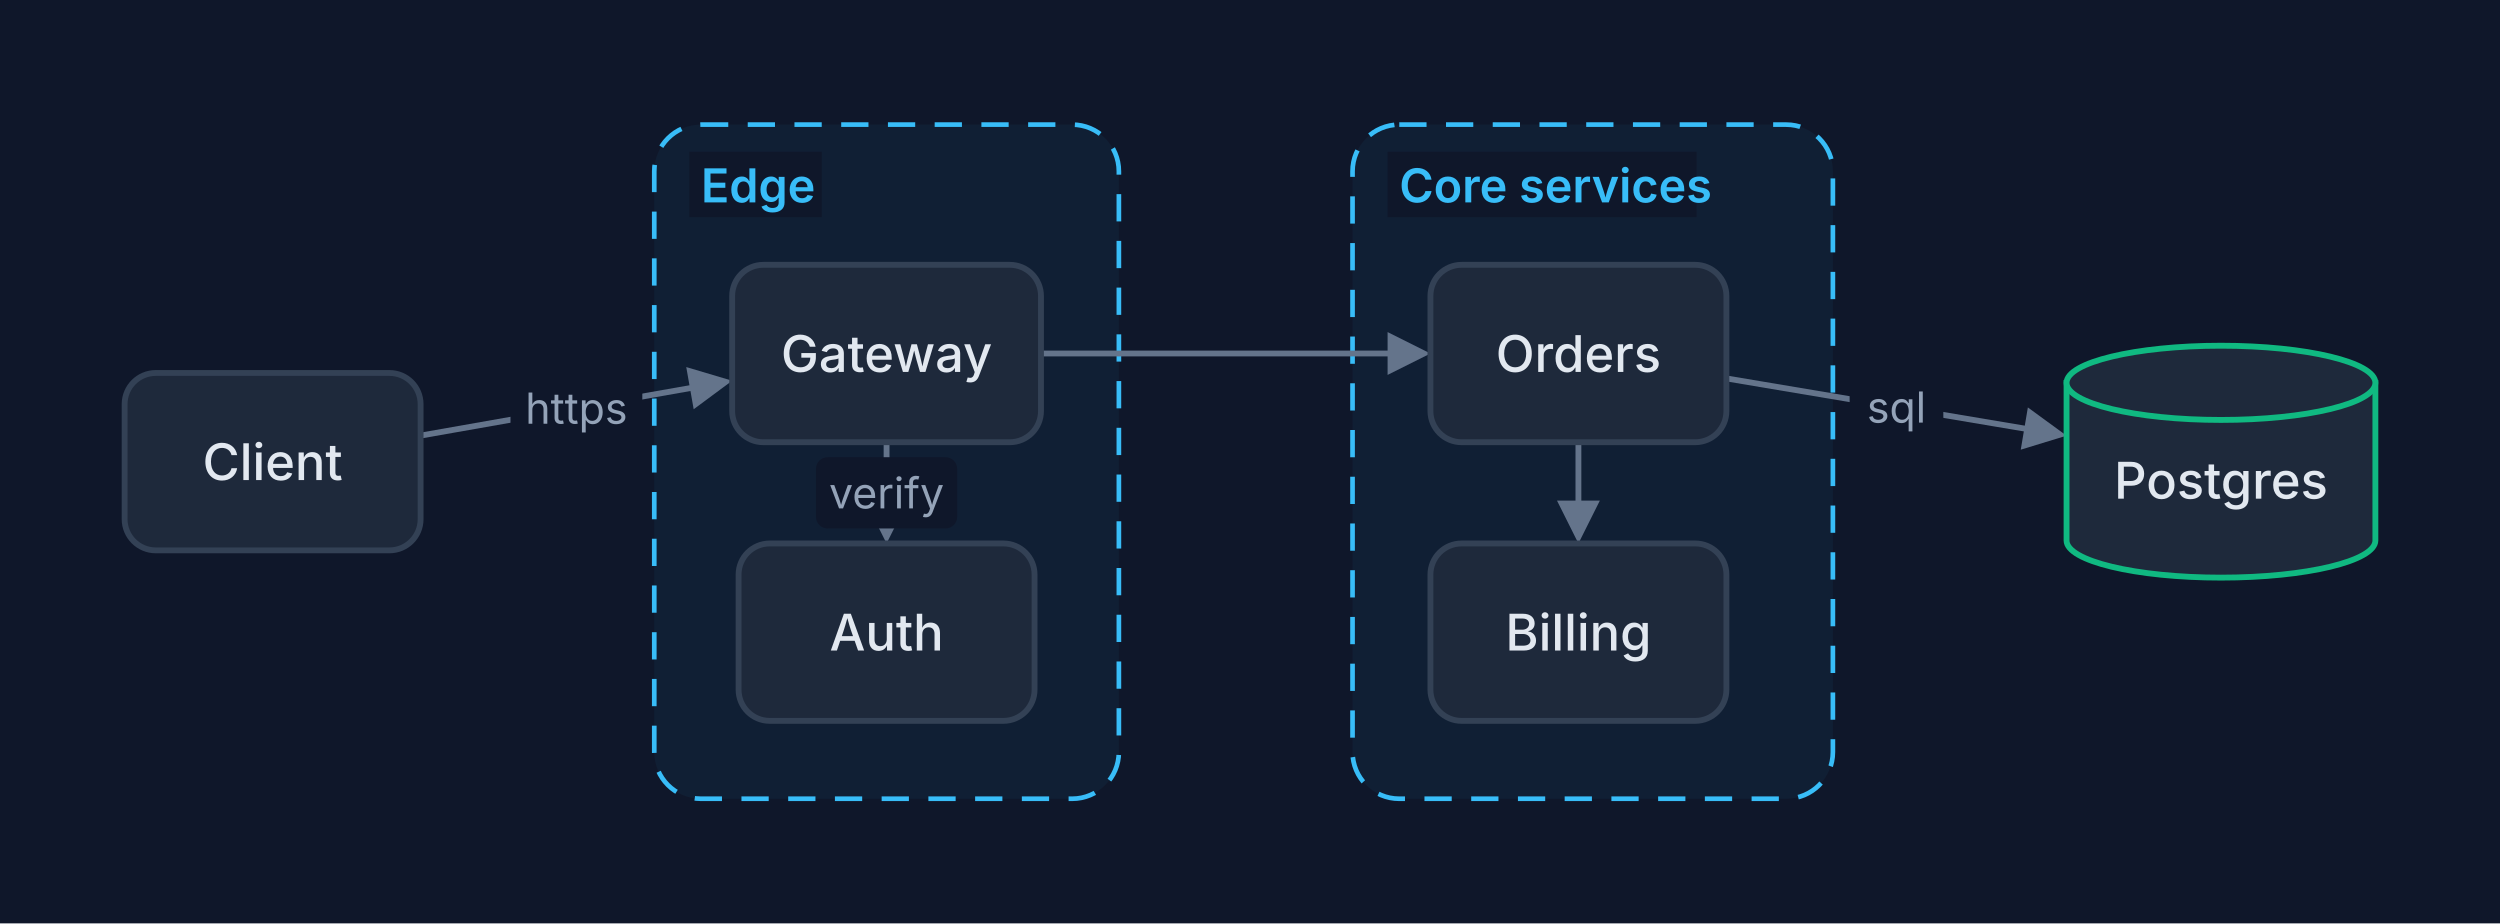
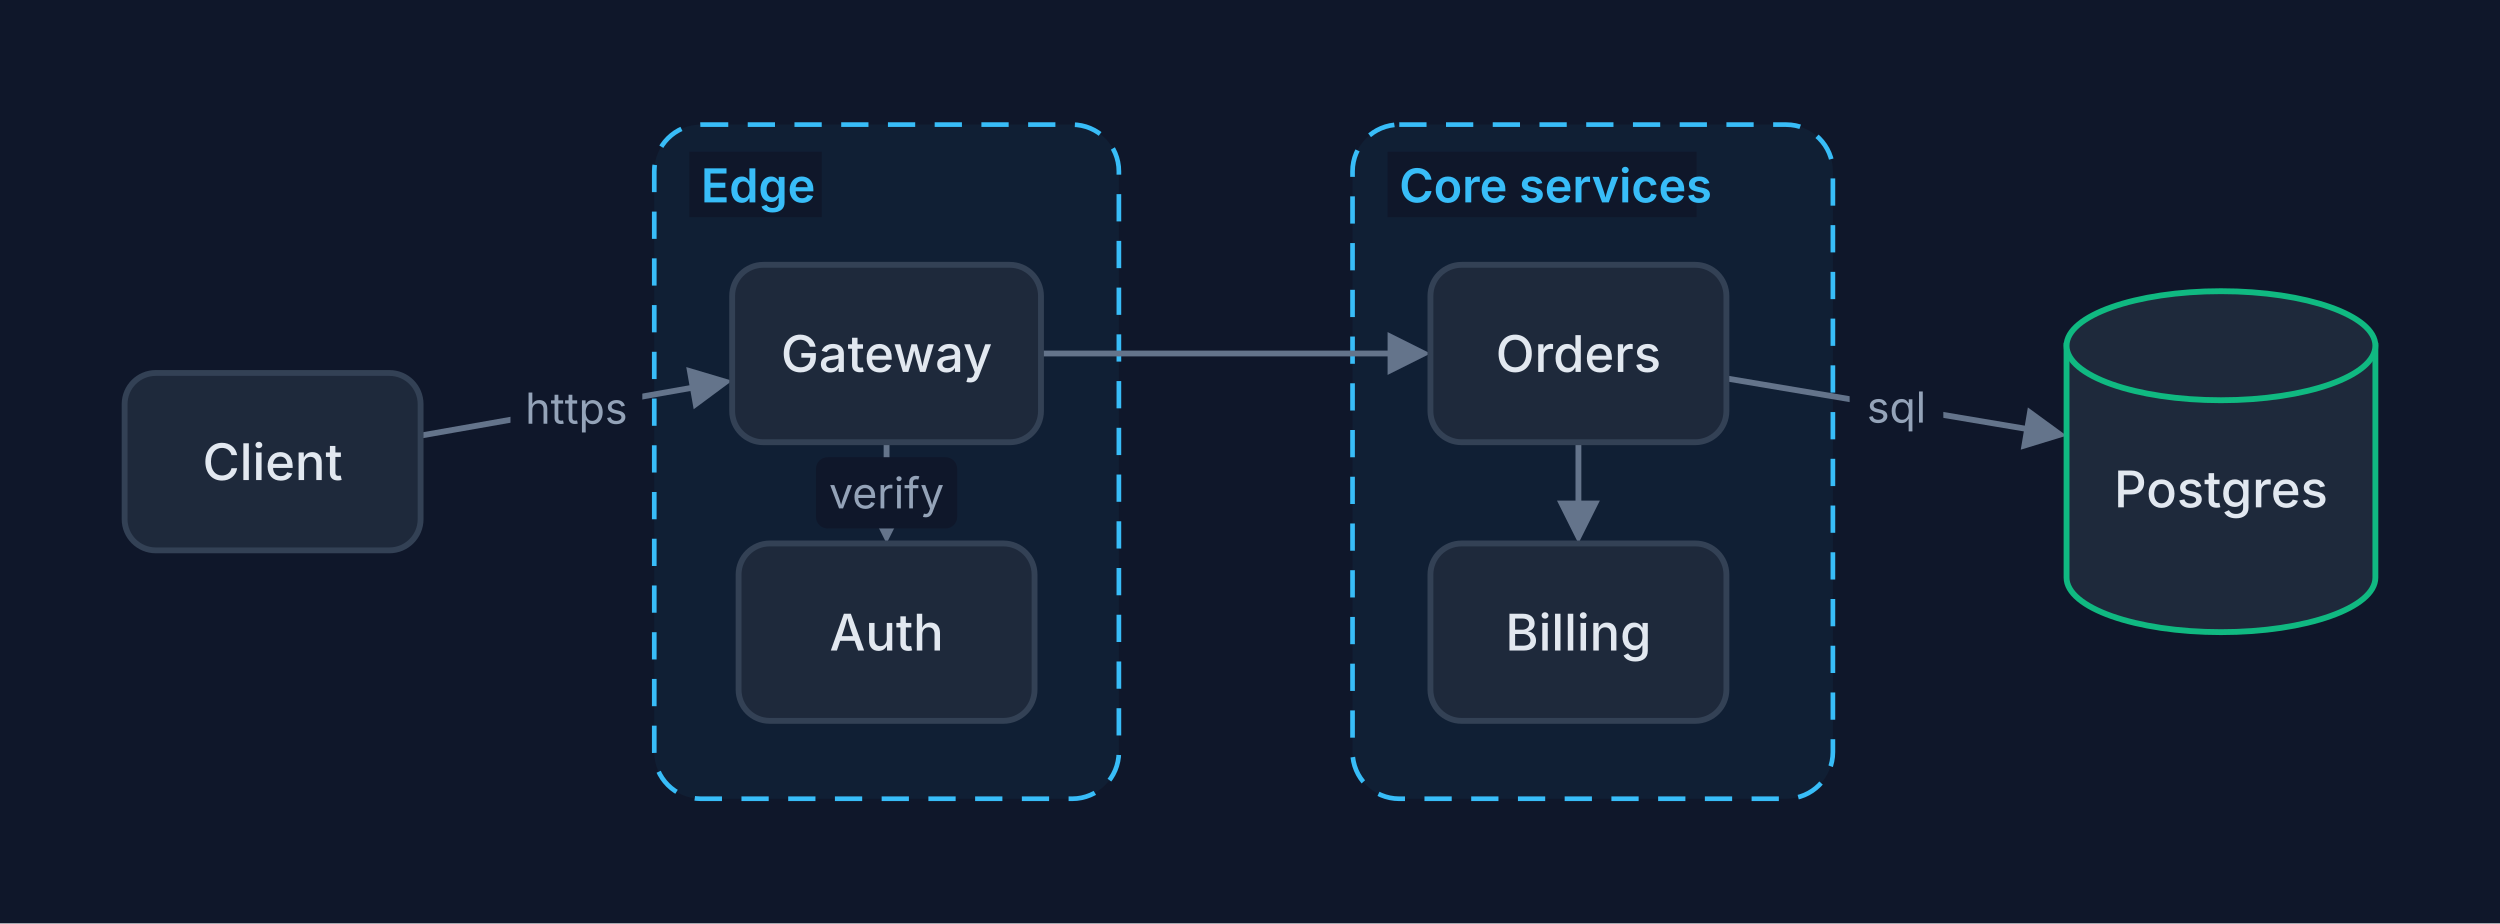
<svg xmlns="http://www.w3.org/2000/svg" width="641.94" height="237.1" viewBox="0 0 641.94 237.1">
  <defs>
    <marker id="h-solid-_64748b" markerUnits="userSpaceOnUse" markerWidth="13" markerHeight="11" viewBox="-12 0 13 11" refX="0" refY="5.5" orient="auto-start-reverse">
      <path d="M-11,0 L0,5.5 L-11,11 z" fill="#64748b" />
    </marker>
  </defs>
  <rect x="0" y="0" width="641.94" height="237.1" fill="#0f172a" />
  <g transform="translate(32,95.77)">
    <rect x="136" y="-63.77" width="119.3" height="173.1" rx="12" fill="#38bdf8" fill-opacity="0.05" stroke="#38bdf8" stroke-width="1.2" stroke-dasharray="7 5" />
    <rect x="145" y="-56.81" width="34.02" height="16.8" fill="#0f172a" />
    <text x="148" y="-48.17" text-anchor="start" dominant-baseline="central" font-family="Inter, ui-sans-serif, system-ui, sans-serif" font-size="12" font-weight="600" fill="#38bdf8">Edge</text>
    <rect x="315.3" y="-63.77" width="123.34" height="173.1" rx="12" fill="#38bdf8" fill-opacity="0.05" stroke="#38bdf8" stroke-width="1.2" stroke-dasharray="7 5" />
    <rect x="324.3" y="-56.81" width="79.34" height="16.8" fill="#0f172a" />
    <text x="327.3" y="-48.17" text-anchor="start" dominant-baseline="central" font-family="Inter, ui-sans-serif, system-ui, sans-serif" font-size="12" font-weight="600" fill="#38bdf8">Core services</text>
    <polyline points="76,16.08 156,1.99" fill="none" stroke="none" marker-end="url(#h-solid-_64748b)" />
    <polyline points="76,16.08 146.64,3.63" fill="none" stroke="#64748b" stroke-width="1.5" stroke-linejoin="round" stroke-linecap="butt" />
    <polyline points="195.65,17.78 195.65,43.78" fill="none" stroke="none" marker-end="url(#h-solid-_64748b)" />
    <polyline points="195.65,17.78 195.65,34.28" fill="none" stroke="#64748b" stroke-width="1.5" stroke-linejoin="round" stroke-linecap="butt" />
    <polyline points="235.3,-5 335.3,-5" fill="none" stroke="none" marker-end="url(#h-solid-_64748b)" />
    <polyline points="235.3,-5 325.8,-5" fill="none" stroke="#64748b" stroke-width="1.5" stroke-linejoin="round" stroke-linecap="butt" />
    <polyline points="373.3,17.78 373.3,43.78" fill="none" stroke="none" marker-end="url(#h-solid-_64748b)" />
    <polyline points="373.3,17.78 373.3,34.28" fill="none" stroke="#64748b" stroke-width="1.5" stroke-linejoin="round" stroke-linecap="butt" />
    <polyline points="411.3,1.4 498.64,16.1" fill="none" stroke="none" marker-end="url(#h-solid-_64748b)" />
    <polyline points="411.3,1.4 489.27,14.52" fill="none" stroke="#64748b" stroke-width="1.5" stroke-linejoin="round" stroke-linecap="butt" />
    <rect x="99.08" y="-0.12" width="33.85" height="18.3" rx="3" fill="#0f172a" />
    <text x="116" y="9.03" text-anchor="middle" dominant-baseline="central" font-family="Inter, ui-sans-serif, system-ui, sans-serif" font-size="11" font-weight="400" fill="#94a3b8">
      <tspan x="116" dy="0">https</tspan>
    </text>
    <rect x="177.51" y="21.63" width="36.28" height="18.3" rx="3" fill="#0f172a" />
    <text x="195.65" y="30.78" text-anchor="middle" dominant-baseline="central" font-family="Inter, ui-sans-serif, system-ui, sans-serif" font-size="11" font-weight="400" fill="#94a3b8">
      <tspan x="195.65" dy="0">verify</tspan>
    </text>
    <rect x="442.94" y="-0.4" width="24.06" height="18.3" rx="3" fill="#0f172a" />
    <text x="454.97" y="8.75" text-anchor="middle" dominant-baseline="central" font-family="Inter, ui-sans-serif, system-ui, sans-serif" font-size="11" font-weight="400" fill="#94a3b8">
      <tspan x="454.97" dy="0">sql</tspan>
    </text>
    <rect x="0" y="0" width="76" height="45.55" rx="8" fill="#1e293b" stroke="#334155" stroke-width="1.5" />
    <text x="38" y="22.78" text-anchor="middle" dominant-baseline="central" font-family="Inter, ui-sans-serif, system-ui, sans-serif" font-size="13" font-weight="500" fill="#e2e8f0">
      <tspan x="38" dy="0">Client</tspan>
    </text>
    <rect x="156" y="-27.77" width="79.3" height="45.55" rx="8" fill="#1e293b" stroke="#334155" stroke-width="1.5" />
    <text x="195.65" y="-5" text-anchor="middle" dominant-baseline="central" font-family="Inter, ui-sans-serif, system-ui, sans-serif" font-size="13" font-weight="500" fill="#e2e8f0">
      <tspan x="195.65" dy="0">Gateway</tspan>
    </text>
    <rect x="157.65" y="43.78" width="76" height="45.55" rx="8" fill="#1e293b" stroke="#334155" stroke-width="1.5" />
    <text x="195.65" y="66.55" text-anchor="middle" dominant-baseline="central" font-family="Inter, ui-sans-serif, system-ui, sans-serif" font-size="13" font-weight="500" fill="#e2e8f0">
      <tspan x="195.65" dy="0">Auth</tspan>
    </text>
    <rect x="335.3" y="-27.77" width="76" height="45.55" rx="8" fill="#1e293b" stroke="#334155" stroke-width="1.5" />
    <text x="373.3" y="-5" text-anchor="middle" dominant-baseline="central" font-family="Inter, ui-sans-serif, system-ui, sans-serif" font-size="13" font-weight="500" fill="#e2e8f0">
      <tspan x="373.3" dy="0">Orders</tspan>
    </text>
    <rect x="335.3" y="43.78" width="76" height="45.55" rx="8" fill="#1e293b" stroke="#334155" stroke-width="1.5" />
    <text x="373.3" y="66.55" text-anchor="middle" dominant-baseline="central" font-family="Inter, ui-sans-serif, system-ui, sans-serif" font-size="13" font-weight="500" fill="#e2e8f0">
      <tspan x="373.3" dy="0">Billing</tspan>
    </text>
-     <path d="M 498.64 2.53 L 498.64 43.02 A 39.65 9.53 0 0 0 577.94 43.02 L 577.94 2.53 Z" fill="#1e293b" stroke="#10b981" stroke-width="1.5" />
-     <ellipse cx="538.29" cy="2.53" rx="39.65" ry="9.53" fill="#1e293b" stroke="#10b981" stroke-width="1.5" />
-     <text x="538.29" y="27.54" text-anchor="middle" dominant-baseline="central" font-family="Inter, ui-sans-serif, system-ui, sans-serif" font-size="13" font-weight="500" fill="#e2e8f0">
+     <path d="M 498.64 -7 L 498.64 52.55 A 39.65 14 0 0 0 577.94 52.55 L 577.94 -7 Z" fill="#1e293b" stroke="#10b981" stroke-width="1.5" />
+     <ellipse cx="538.29" cy="-7" rx="39.65" ry="14" fill="#1e293b" stroke="#10b981" stroke-width="1.5" />
+     <text x="538.29" y="29.78" text-anchor="middle" dominant-baseline="central" font-family="Inter, ui-sans-serif, system-ui, sans-serif" font-size="13" font-weight="500" fill="#e2e8f0">
      <tspan x="538.29" dy="0">Postgres</tspan>
    </text>
  </g>
</svg>
